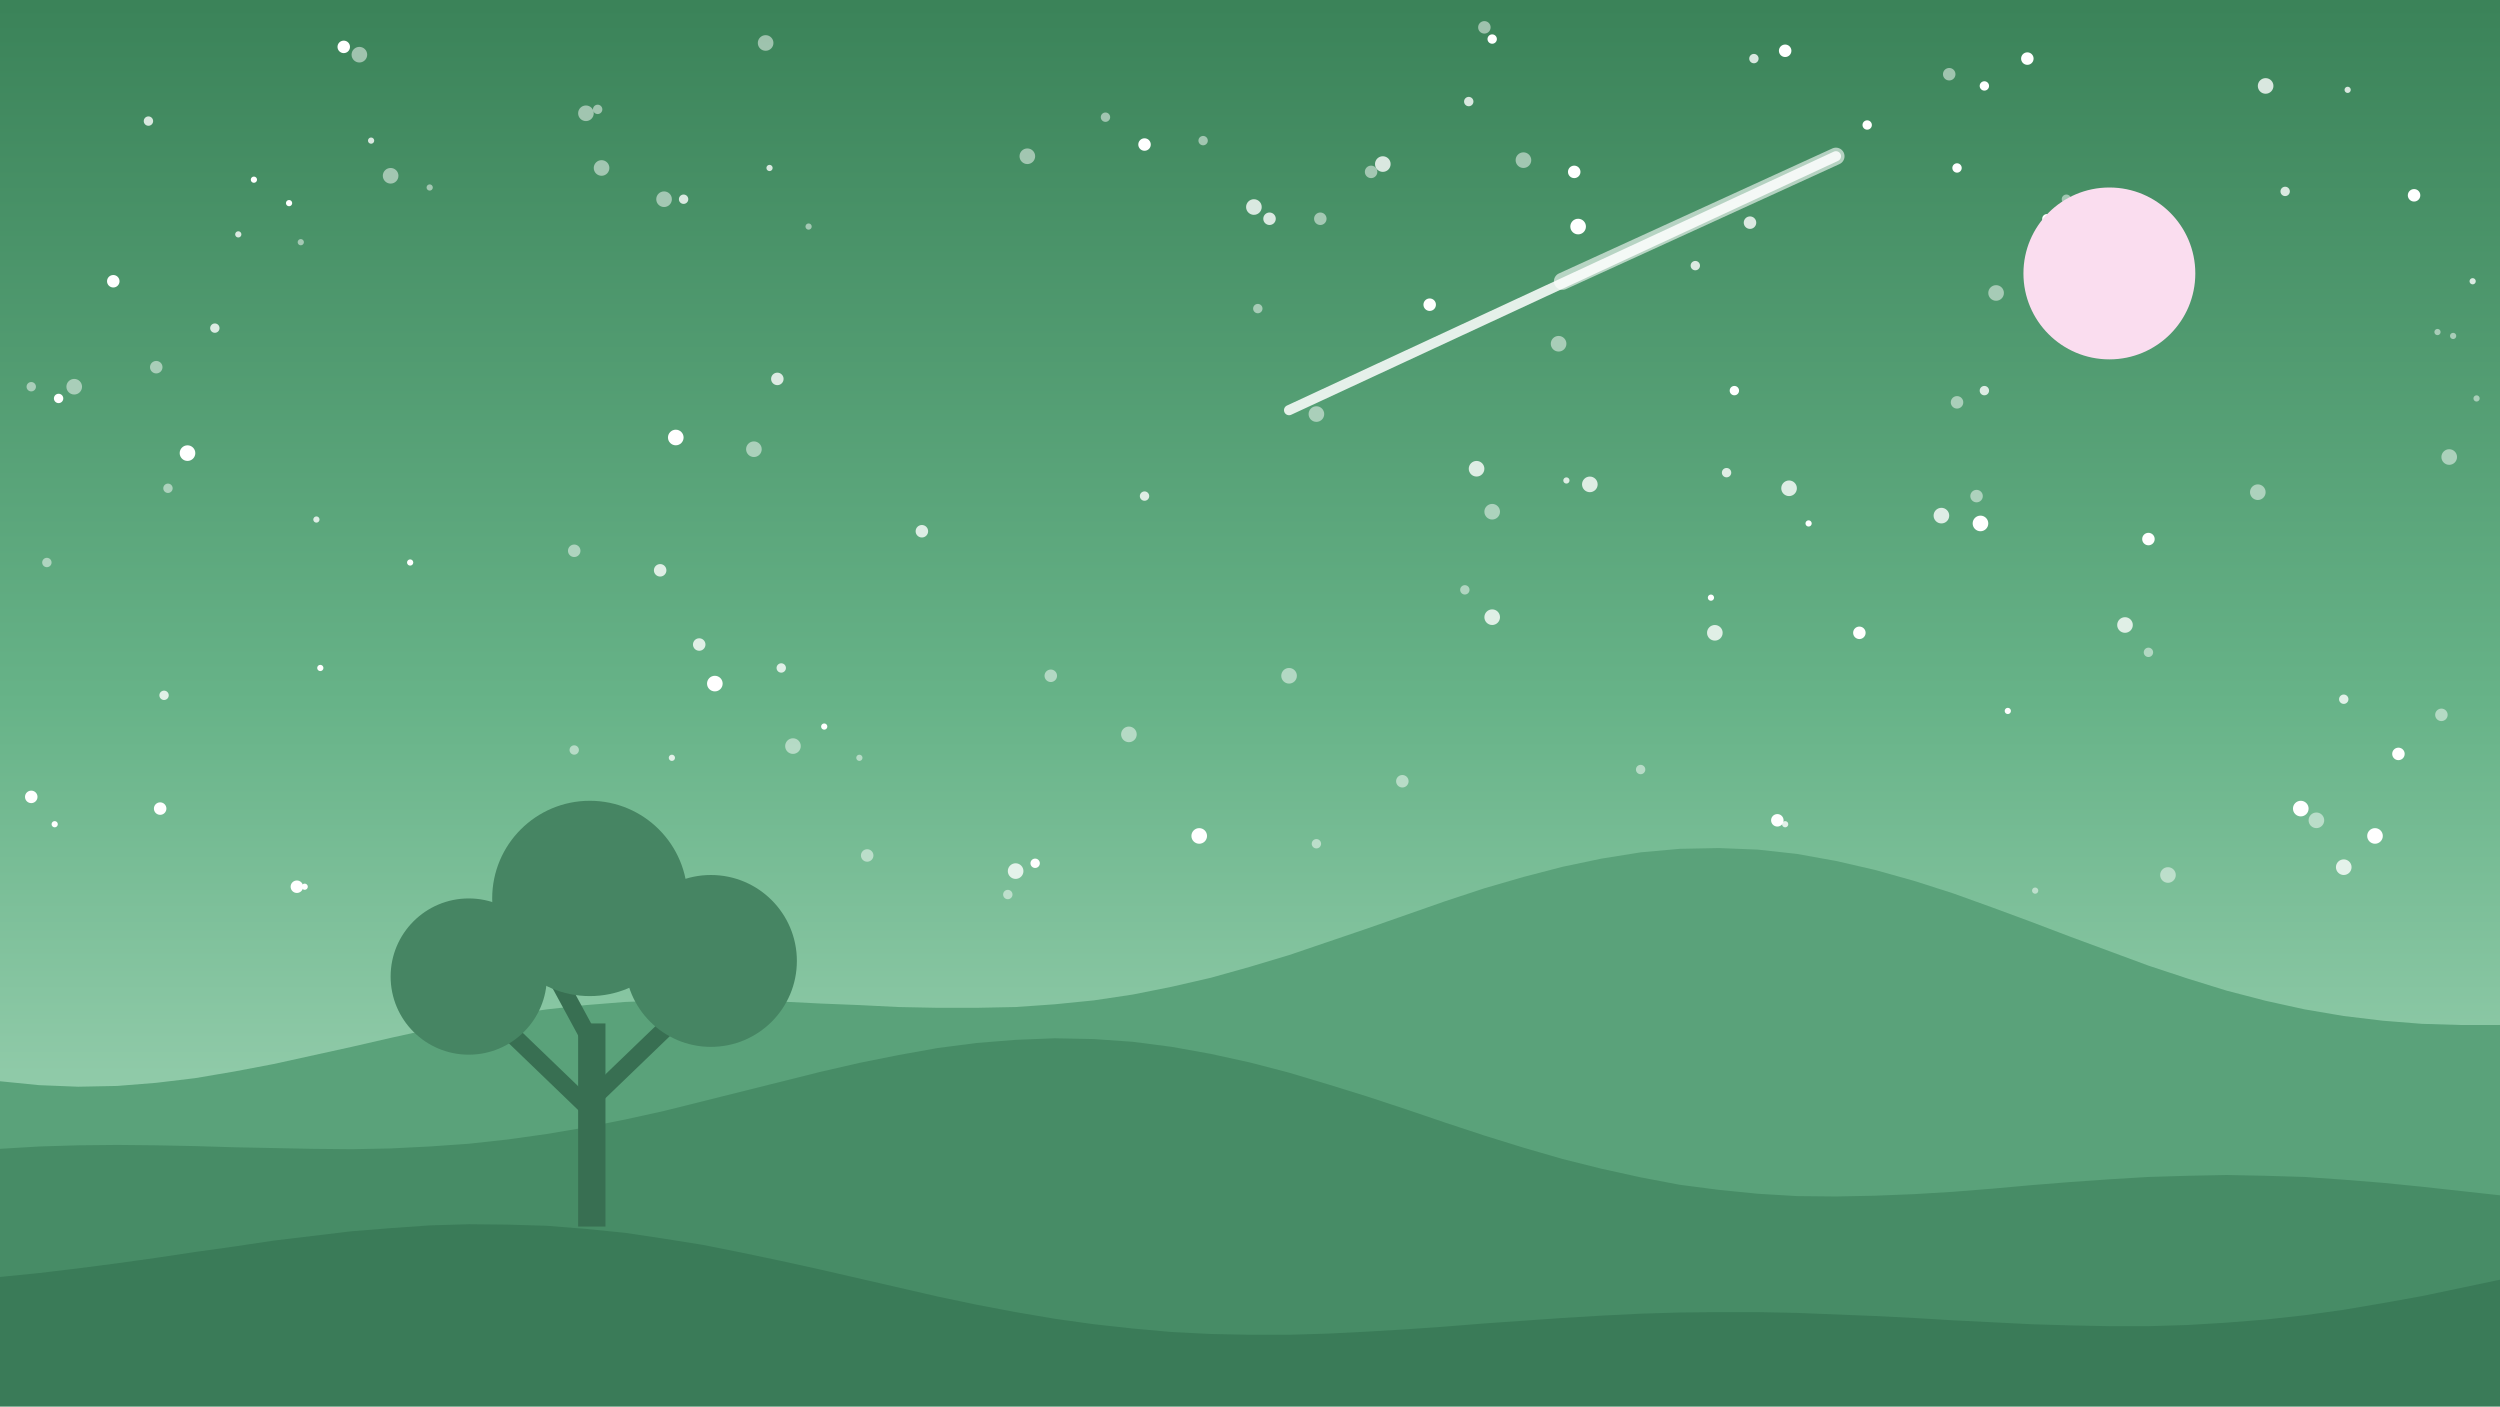
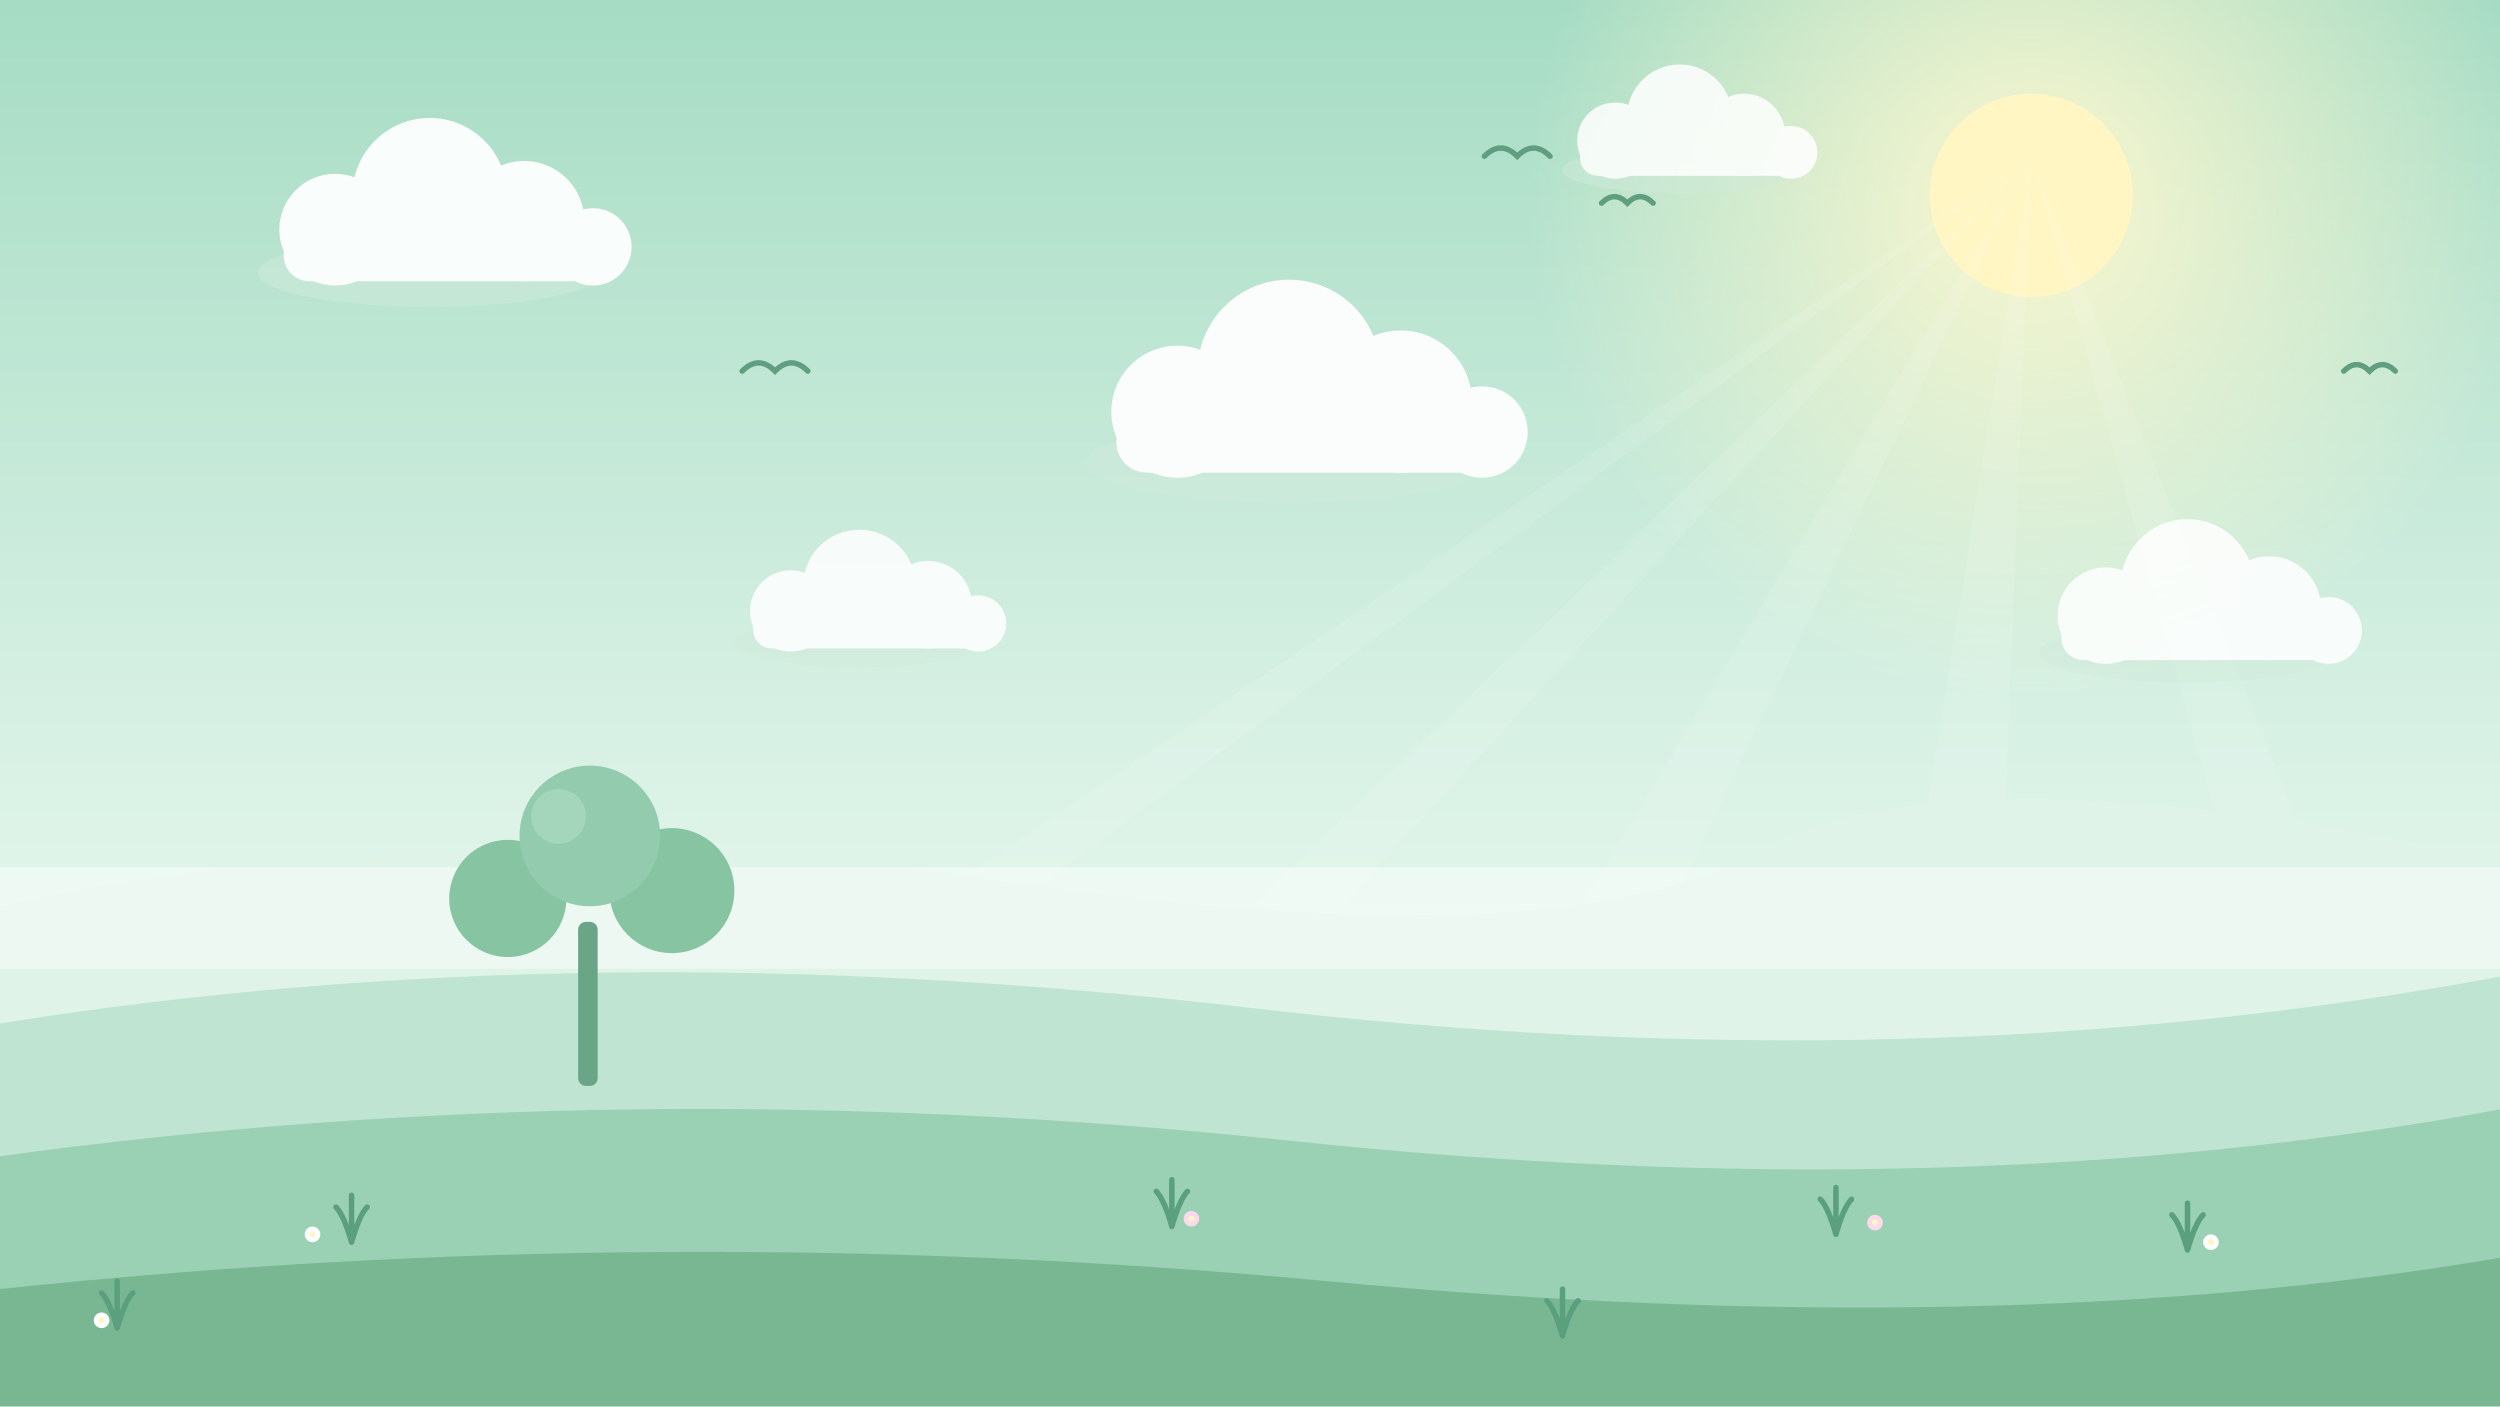
<svg xmlns="http://www.w3.org/2000/svg" viewBox="0 0 640 360" preserveAspectRatio="xMidYMax slice">
  <defs>
    <linearGradient id="s" x1="0" y1="0" x2="0" y2="1">
-       <stop offset="0" stop-color="#3b8359" />
-       <stop offset=".5" stop-color="#67b388" />
-       <stop offset="1" stop-color="#b2dec4" />
+       <stop offset="0" stop-color="#a6dcc4" />
+       <stop offset=".5" stop-color="#d6f0e3" />
+       <stop offset=".85" stop-color="#f1fbf6" />
+       <stop offset="1" stop-color="#fbfffd" />
    </linearGradient>
-     <radialGradient id="gl" cx=".5" cy=".5" r=".5">
-       <stop offset="0" stop-color="#f6c1e6" stop-opacity=".85" />
-       <stop offset="1" stop-color="#f6c1e6" stop-opacity="0" />
+     <radialGradient id="g">
+       <stop offset="0" stop-color="#fff8cf" stop-opacity=".95" />
+       <stop offset="1" stop-color="#fff8cf" stop-opacity="0" />
    </radialGradient>
  </defs>
  <rect width="640" height="360" fill="url(#s)" />
-   <circle cx="173" cy="112" r="2" fill="#fff" opacity="1" />
-   <circle cx="293" cy="127" r="1.2" fill="#fff" opacity="0.8" />
-   <circle cx="529" cy="51" r="1.2" fill="#fff" opacity="0.5" />
-   <circle cx="19" cy="99" r="2" fill="#fff" opacity="0.5" />
-   <circle cx="153" cy="208" r="1.2" fill="#fff" opacity="0.5" />
-   <circle cx="48" cy="116" r="2" fill="#fff" opacity="1" />
-   <circle cx="457" cy="13" r="1.6" fill="#fff" opacity="1" />
-   <circle cx="514" cy="182" r="0.8" fill="#fff" opacity="1" />
-   <circle cx="382" cy="10" r="1.2" fill="#fff" opacity="1" />
-   <circle cx="95" cy="36" r="0.8" fill="#fff" opacity="0.8" />
-   <circle cx="169" cy="146" r="1.6" fill="#fff" opacity="0.8" />
-   <circle cx="501" cy="43" r="1.2" fill="#fff" opacity="1" />
-   <circle cx="43" cy="125" r="1.2" fill="#fff" opacity="0.5" />
-   <circle cx="207" cy="58" r="0.8" fill="#fff" opacity="0.5" />
-   <circle cx="578" cy="126" r="2" fill="#fff" opacity="0.5" />
-   <circle cx="354" cy="42" r="2" fill="#fff" opacity="0.8" />
-   <circle cx="378" cy="120" r="2" fill="#fff" opacity="0.8" />
-   <circle cx="501" cy="103" r="1.6" fill="#fff" opacity="0.5" />
-   <circle cx="100" cy="45" r="2" fill="#fff" opacity="0.5" />
-   <circle cx="508" cy="22" r="1.2" fill="#fff" opacity="1" />
-   <circle cx="628" cy="86" r="0.8" fill="#fff" opacity="0.5" />
-   <circle cx="179" cy="165" r="1.6" fill="#fff" opacity="0.8" />
-   <circle cx="359" cy="200" r="1.6" fill="#fff" opacity="0.5" />
-   <circle cx="110" cy="48" r="0.8" fill="#fff" opacity="0.5" />
-   <circle cx="444" cy="100" r="1.2" fill="#fff" opacity="1" />
-   <circle cx="42" cy="178" r="1.2" fill="#fff" opacity="0.8" />
-   <circle cx="172" cy="194" r="0.8" fill="#fff" opacity="0.8" />
-   <circle cx="507" cy="134" r="2" fill="#fff" opacity="1" />
-   <circle cx="258" cy="229" r="1.2" fill="#fff" opacity="0.5" />
-   <circle cx="580" cy="22" r="2" fill="#fff" opacity="0.8" />
-   <circle cx="499" cy="19" r="1.6" fill="#fff" opacity="0.5" />
-   <circle cx="269" cy="173" r="1.6" fill="#fff" opacity="0.5" />
-   <circle cx="434" cy="68" r="1.2" fill="#fff" opacity="0.8" />
-   <circle cx="76" cy="227" r="1.6" fill="#fff" opacity="1" />
-   <circle cx="154" cy="43" r="2" fill="#fff" opacity="0.5" />
-   <circle cx="263" cy="40" r="2" fill="#fff" opacity="0.5" />
-   <circle cx="222" cy="219" r="1.6" fill="#fff" opacity="0.5" />
-   <circle cx="382" cy="158" r="2" fill="#fff" opacity="0.8" />
-   <circle cx="600" cy="222" r="2" fill="#fff" opacity="0.8" />
-   <circle cx="147" cy="141" r="1.6" fill="#fff" opacity="0.5" />
-   <circle cx="15" cy="102" r="1.2" fill="#fff" opacity="1" />
-   <circle cx="29" cy="72" r="1.6" fill="#fff" opacity="1" />
-   <circle cx="260" cy="223" r="2" fill="#fff" opacity="0.8" />
-   <circle cx="420" cy="197" r="1.2" fill="#fff" opacity="0.5" />
-   <circle cx="150" cy="29" r="2" fill="#fff" opacity="0.5" />
-   <circle cx="196" cy="11" r="2" fill="#fff" opacity="0.5" />
-   <circle cx="78" cy="227" r="0.8" fill="#fff" opacity="1" />
-   <circle cx="293" cy="37" r="1.6" fill="#fff" opacity="1" />
-   <circle cx="337" cy="106" r="2" fill="#fff" opacity="0.5" />
-   <circle cx="175" cy="51" r="1.2" fill="#fff" opacity="0.8" />
-   <circle cx="211" cy="186" r="0.8" fill="#fff" opacity="1" />
-   <circle cx="521" cy="228" r="0.8" fill="#fff" opacity="0.5" />
-   <circle cx="401" cy="123" r="0.8" fill="#fff" opacity="0.8" />
-   <circle cx="585" cy="49" r="1.2" fill="#fff" opacity="0.8" />
-   <circle cx="624" cy="85" r="0.8" fill="#fff" opacity="0.5" />
-   <circle cx="403" cy="44" r="1.6" fill="#fff" opacity="1" />
-   <circle cx="307" cy="214" r="2" fill="#fff" opacity="1" />
-   <circle cx="105" cy="144" r="0.8" fill="#fff" opacity="1" />
-   <circle cx="614" cy="193" r="1.6" fill="#fff" opacity="1" />
-   <circle cx="322" cy="79" r="1.2" fill="#fff" opacity="0.5" />
-   <circle cx="338" cy="56" r="1.6" fill="#fff" opacity="0.5" />
-   <circle cx="330" cy="173" r="2" fill="#fff" opacity="0.5" />
-   <circle cx="82" cy="171" r="0.8" fill="#fff" opacity="1" />
-   <circle cx="463" cy="134" r="0.8" fill="#fff" opacity="1" />
-   <circle cx="458" cy="125" r="2" fill="#fff" opacity="0.8" />
-   <circle cx="77" cy="62" r="0.8" fill="#fff" opacity="0.5" />
-   <circle cx="449" cy="15" r="1.2" fill="#fff" opacity="0.8" />
-   <circle cx="608" cy="214" r="2" fill="#fff" opacity="1" />
-   <circle cx="442" cy="121" r="1.2" fill="#fff" opacity="0.8" />
-   <circle cx="399" cy="88" r="2" fill="#fff" opacity="0.5" />
-   <circle cx="92" cy="14" r="2" fill="#fff" opacity="0.5" />
-   <circle cx="508" cy="100" r="1.2" fill="#fff" opacity="0.8" />
-   <circle cx="625" cy="183" r="1.6" fill="#fff" opacity="0.5" />
-   <circle cx="497" cy="132" r="2" fill="#fff" opacity="0.8" />
-   <circle cx="634" cy="102" r="0.8" fill="#fff" opacity="0.5" />
-   <circle cx="325" cy="56" r="1.6" fill="#fff" opacity="0.8" />
-   <circle cx="153" cy="28" r="1.2" fill="#fff" opacity="0.5" />
-   <circle cx="539" cy="82" r="2" fill="#fff" opacity="1" />
-   <circle cx="478" cy="32" r="1.2" fill="#fff" opacity="1" />
-   <circle cx="448" cy="57" r="1.6" fill="#fff" opacity="0.8" />
-   <circle cx="600" cy="179" r="1.2" fill="#fff" opacity="0.8" />
-   <circle cx="88" cy="12" r="1.6" fill="#fff" opacity="1" />
-   <circle cx="265" cy="221" r="1.2" fill="#fff" opacity="1" />
-   <circle cx="524" cy="56" r="1.2" fill="#fff" opacity="1" />
-   <circle cx="289" cy="188" r="2" fill="#fff" opacity="0.5" />
-   <circle cx="407" cy="124" r="2" fill="#fff" opacity="0.8" />
-   <circle cx="476" cy="162" r="1.6" fill="#fff" opacity="1" />
-   <circle cx="183" cy="175" r="2" fill="#fff" opacity="1" />
-   <circle cx="283" cy="30" r="1.2" fill="#fff" opacity="0.5" />
-   <circle cx="40" cy="94" r="1.6" fill="#fff" opacity="0.5" />
-   <circle cx="81" cy="133" r="0.8" fill="#fff" opacity="0.8" />
-   <circle cx="627" cy="117" r="2" fill="#fff" opacity="0.5" />
-   <circle cx="12" cy="144" r="1.2" fill="#fff" opacity="0.5" />
-   <circle cx="321" cy="53" r="2" fill="#fff" opacity="0.8" />
-   <circle cx="8" cy="99" r="1.2" fill="#fff" opacity="0.5" />
-   <circle cx="589" cy="207" r="2" fill="#fff" opacity="1" />
-   <circle cx="55" cy="84" r="1.2" fill="#fff" opacity="0.8" />
-   <circle cx="417" cy="230" r="1.2" fill="#fff" opacity="0.5" />
-   <circle cx="593" cy="210" r="2" fill="#fff" opacity="0.5" />
-   <circle cx="601" cy="23" r="0.8" fill="#fff" opacity="0.8" />
-   <circle cx="197" cy="43" r="0.8" fill="#fff" opacity="0.8" />
-   <circle cx="544" cy="160" r="2" fill="#fff" opacity="0.8" />
-   <circle cx="351" cy="44" r="1.6" fill="#fff" opacity="0.5" />
-   <circle cx="366" cy="78" r="1.6" fill="#fff" opacity="1" />
-   <circle cx="14" cy="211" r="0.8" fill="#fff" opacity="1" />
-   <circle cx="74" cy="52" r="0.8" fill="#fff" opacity="1" />
-   <circle cx="199" cy="97" r="1.6" fill="#fff" opacity="0.8" />
-   <circle cx="65" cy="46" r="0.8" fill="#fff" opacity="1" />
-   <circle cx="511" cy="75" r="2" fill="#fff" opacity="0.5" />
-   <circle cx="38" cy="31" r="1.2" fill="#fff" opacity="0.8" />
-   <circle cx="556" cy="69" r="2" fill="#fff" opacity="0.5" />
-   <circle cx="203" cy="191" r="2" fill="#fff" opacity="0.5" />
-   <circle cx="337" cy="216" r="1.2" fill="#fff" opacity="0.5" />
-   <circle cx="519" cy="15" r="1.6" fill="#fff" opacity="1" />
-   <circle cx="550" cy="167" r="1.2" fill="#fff" opacity="0.5" />
-   <circle cx="382" cy="131" r="2" fill="#fff" opacity="0.5" />
-   <circle cx="457" cy="211" r="0.8" fill="#fff" opacity="0.8" />
-   <circle cx="61" cy="60" r="0.8" fill="#fff" opacity="0.8" />
-   <circle cx="404" cy="58" r="2" fill="#fff" opacity="1" />
-   <circle cx="380" cy="7" r="1.6" fill="#fff" opacity="0.5" />
-   <circle cx="633" cy="72" r="0.8" fill="#fff" opacity="0.8" />
-   <circle cx="170" cy="51" r="2" fill="#fff" opacity="0.5" />
-   <circle cx="236" cy="136" r="1.6" fill="#fff" opacity="0.8" />
-   <circle cx="376" cy="26" r="1.2" fill="#fff" opacity="0.8" />
-   <circle cx="618" cy="50" r="1.6" fill="#fff" opacity="1" />
-   <circle cx="375" cy="151" r="1.2" fill="#fff" opacity="0.5" />
-   <circle cx="438" cy="153" r="0.8" fill="#fff" opacity="1" />
-   <circle cx="220" cy="194" r="0.8" fill="#fff" opacity="0.5" />
-   <circle cx="550" cy="138" r="1.6" fill="#fff" opacity="1" />
-   <circle cx="308" cy="36" r="1.2" fill="#fff" opacity="0.5" />
-   <circle cx="439" cy="162" r="2" fill="#fff" opacity="0.8" />
-   <circle cx="200" cy="171" r="1.2" fill="#fff" opacity="0.8" />
-   <circle cx="193" cy="115" r="2" fill="#fff" opacity="0.5" />
-   <circle cx="506" cy="127" r="1.6" fill="#fff" opacity="0.5" />
-   <circle cx="555" cy="224" r="2" fill="#fff" opacity="0.5" />
-   <circle cx="41" cy="207" r="1.6" fill="#fff" opacity="1" />
-   <circle cx="455" cy="210" r="1.6" fill="#fff" opacity="1" />
-   <circle cx="147" cy="192" r="1.2" fill="#fff" opacity="0.5" />
-   <circle cx="390" cy="41" r="2" fill="#fff" opacity="0.5" />
-   <circle cx="8" cy="204" r="1.6" fill="#fff" opacity="1" />
-   <path d="M470 40 L330 105" stroke="#fff" stroke-width="2.6" opacity=".85" stroke-linecap="round" />
-   <path d="M470 40 L400 72" stroke="#fff" stroke-width="4.4" opacity=".6" stroke-linecap="round" />
-   <circle cx="540" cy="70" r="22" fill="#faddef" />
-   <path d="M-10 360 L-10 275.1 L0 276.8 L10 277.8 L20 278.2 L30 278.0 L40 277.2 L50 276.0 L60 274.3 L70 272.4 L80 270.2 L90 268.0 L100 265.7 L110 263.5 L120 261.6 L130 259.8 L140 258.4 L150 257.3 L160 256.5 L170 256.1 L180 256.0 L190 256.1 L200 256.4 L210 256.9 L220 257.3 L230 257.8 L240 258.0 L250 258.0 L260 257.8 L270 257.1 L280 256.1 L290 254.6 L300 252.6 L310 250.3 L320 247.5 L330 244.5 L340 241.1 L350 237.7 L360 234.2 L370 230.7 L380 227.4 L390 224.5 L400 221.9 L410 219.8 L420 218.2 L430 217.3 L440 217.1 L450 217.5 L460 218.6 L470 220.4 L480 222.7 L490 225.5 L500 228.7 L510 232.3 L520 236.0 L530 239.8 L540 243.5 L550 247.2 L560 250.5 L570 253.6 L580 256.2 L590 258.4 L600 260.1 L610 261.3 L620 262.1 L630 262.4 L640 262.4 L650 262.1 L650 360Z" fill="#5aa27a" opacity="1" />
-   <path d="M-10 360 L-10 295.1 L0 294.1 L10 293.5 L20 293.2 L30 293.1 L40 293.2 L50 293.4 L60 293.7 L70 293.9 L80 294.1 L90 294.2 L100 294.0 L110 293.5 L120 292.8 L130 291.7 L140 290.3 L150 288.6 L160 286.6 L170 284.4 L180 281.9 L190 279.4 L200 276.9 L210 274.4 L220 272.1 L230 270.1 L240 268.3 L250 267.0 L260 266.2 L270 265.8 L280 266.0 L290 266.7 L300 268.0 L310 269.8 L320 272.0 L330 274.6 L340 277.6 L350 280.7 L360 284.0 L370 287.4 L380 290.7 L390 293.8 L400 296.7 L410 299.2 L420 301.4 L430 303.3 L440 304.6 L450 305.6 L460 306.2 L470 306.3 L480 306.1 L490 305.7 L500 305.1 L510 304.3 L520 303.4 L530 302.6 L540 301.9 L550 301.3 L560 301.0 L570 300.8 L580 301.0 L590 301.3 L600 302.0 L610 302.8 L620 303.8 L630 304.9 L640 306.0 L650 307.1 L650 360Z" fill="#478c66" opacity="1" />
-   <rect x="148" y="262" width="7" height="52" fill="#386f52" />
-   <path d="M151 284 L124 258 M153 280 L180 254 M151 266 L138 242" stroke="#386f52" stroke-width="4.4" fill="none" stroke-linecap="round" />
-   <circle cx="120" cy="250" r="20" fill="#468563" />
-   <circle cx="182" cy="246" r="22" fill="#468563" />
-   <circle cx="151" cy="230" r="25" fill="#468563" />
-   <path d="M-10 360 L-10 327.7 L0 326.9 L10 325.9 L20 324.7 L30 323.4 L40 322.0 L50 320.5 L60 319.1 L70 317.6 L80 316.4 L90 315.2 L100 314.4 L110 313.7 L120 313.4 L130 313.5 L140 313.8 L150 314.6 L160 315.6 L170 317.1 L180 318.7 L190 320.7 L200 322.8 L210 325.0 L220 327.3 L230 329.6 L240 331.9 L250 334.0 L260 335.9 L270 337.6 L280 339.0 L290 340.1 L300 341.0 L310 341.5 L320 341.7 L330 341.7 L340 341.4 L350 340.9 L360 340.3 L370 339.6 L380 338.8 L390 338.1 L400 337.4 L410 336.8 L420 336.3 L430 336.0 L440 335.9 L450 335.9 L460 336.1 L470 336.5 L480 336.9 L490 337.4 L500 338.0 L510 338.5 L520 339.0 L530 339.3 L540 339.5 L550 339.5 L560 339.2 L570 338.6 L580 337.8 L590 336.7 L600 335.3 L610 333.6 L620 331.8 L630 329.7 L640 327.6 L650 325.4 L650 360Z" fill="#3a7b58" opacity="1" />
+   <circle cx="520" cy="50" r="130" fill="url(#g)" />
+   <circle cx="520" cy="50" r="26" fill="#fff6c4" />
+   <path d="M520 40 L150 290 L180 290Z" fill="#fff" opacity=".10" />
+   <path d="M520 40 L260 290 L290 290Z" fill="#fff" opacity=".10" />
+   <path d="M520 40 L370 290 L400 290Z" fill="#fff" opacity=".10" />
+   <path d="M520 40 L480 290 L510 290Z" fill="#fff" opacity=".10" />
+   <path d="M520 40 L590 290 L620 290Z" fill="#fff" opacity=".10" />
+   <g transform="translate(110 50) scale(2.2)" opacity="0.92">
+     <ellipse cx="0" cy="9" rx="20" ry="4" fill="#cfeadb" opacity=".55" />
+     <g fill="#fff">
+       <circle cx="0" cy="0" r="9" />
+       <circle cx="11" cy="3" r="7" />
+       <circle cx="-11" cy="4" r="6.5" />
+       <circle cx="19" cy="6" r="4.5" />
+       <rect x="-17" y="4" width="38" height="6" rx="3" />
+     </g>
+   </g>
+   <g transform="translate(330 95) scale(2.6)" opacity="0.92">
+     <ellipse cx="0" cy="9" rx="20" ry="4" fill="#cfeadb" opacity=".55" />
+     <g fill="#fff">
+       <circle cx="0" cy="0" r="9" />
+       <circle cx="11" cy="3" r="7" />
+       <circle cx="-11" cy="4" r="6.5" />
+       <circle cx="19" cy="6" r="4.5" />
+       <rect x="-17" y="4" width="38" height="6" rx="3" />
+     </g>
+   </g>
+   <g transform="translate(560 150) scale(1.9)" opacity="0.85">
+     <ellipse cx="0" cy="9" rx="20" ry="4" fill="#cfeadb" opacity=".55" />
+     <g fill="#fff">
+       <circle cx="0" cy="0" r="9" />
+       <circle cx="11" cy="3" r="7" />
+       <circle cx="-11" cy="4" r="6.5" />
+       <circle cx="19" cy="6" r="4.5" />
+       <rect x="-17" y="4" width="38" height="6" rx="3" />
+     </g>
+   </g>
+   <g transform="translate(220 150) scale(1.6)" opacity="0.85">
+     <ellipse cx="0" cy="9" rx="20" ry="4" fill="#cfeadb" opacity=".55" />
+     <g fill="#fff">
+       <circle cx="0" cy="0" r="9" />
+       <circle cx="11" cy="3" r="7" />
+       <circle cx="-11" cy="4" r="6.5" />
+       <circle cx="19" cy="6" r="4.5" />
+       <rect x="-17" y="4" width="38" height="6" rx="3" />
+     </g>
+   </g>
+   <g transform="translate(430 30) scale(1.5)" opacity="0.85">
+     <ellipse cx="0" cy="9" rx="20" ry="4" fill="#cfeadb" opacity=".55" />
+     <g fill="#fff">
+       <circle cx="0" cy="0" r="9" />
+       <circle cx="11" cy="3" r="7" />
+       <circle cx="-11" cy="4" r="6.5" />
+       <circle cx="19" cy="6" r="4.5" />
+       <rect x="-17" y="4" width="38" height="6" rx="3" />
+     </g>
+   </g>
+   <path d="M380 40 q4.2 -4.2 8.4 0 q4.2 -4.2 8.4 0" fill="none" stroke="#5f9f80" stroke-width="1.4" stroke-linecap="round" />
+   <path d="M410 52 q3.3 -3.3 6.6 0 q3.3 -3.3 6.6 0" fill="none" stroke="#5f9f80" stroke-width="1.4" stroke-linecap="round" />
+   <path d="M190 95 q4.2 -4.2 8.4 0 q4.2 -4.2 8.4 0" fill="none" stroke="#5f9f80" stroke-width="1.4" stroke-linecap="round" />
+   <path d="M600 95 q3.3 -3.3 6.6 0 q3.3 -3.3 6.6 0" fill="none" stroke="#5f9f80" stroke-width="1.4" stroke-linecap="round" />
+   <path d="M0 360 V232 Q120 206 260 226 T450 218 T640 220 V360Z" fill="#dff3e8" />
+   <rect y="222" width="640" height="26" fill="#fff" opacity=".45" />
+   <path d="M0 360 V262 Q150 238 320 258 T640 250 V360Z" fill="#bfe4d1" />
+   <rect x="148" y="236" width="5" height="42" rx="2" fill="#6aa588" />
+   <circle cx="130" cy="230" r="15" fill="#86c4a2" />
+   <circle cx="172" cy="228" r="16" fill="#86c4a2" />
+   <circle cx="151" cy="214" r="18" fill="#92cbad" />
+   <circle cx="143" cy="209" r="7" fill="#a9d8bf" opacity=".8" />
+   <path d="M0 360 V296 Q160 274 330 292 T640 284 V360Z" fill="#9ad0b4" />
+   <path d="M0 360 V330 Q170 312 340 328 T640 322 V360Z" fill="#78b792" />
+   <path d="M90 318 q-2 -7 -4 -9 M90 318 q0 -9 0 -12 M90 318 q2 -7 4 -9" stroke="#5aa07f" stroke-width="1.4" fill="none" stroke-linecap="round" />
+   <path d="M300 314 q-2 -7 -4 -9 M300 314 q0 -9 0 -12 M300 314 q2 -7 4 -9" stroke="#5aa07f" stroke-width="1.4" fill="none" stroke-linecap="round" />
+   <path d="M470 316 q-2 -7 -4 -9 M470 316 q0 -9 0 -12 M470 316 q2 -7 4 -9" stroke="#5aa07f" stroke-width="1.4" fill="none" stroke-linecap="round" />
+   <path d="M560 320 q-2 -7 -4 -9 M560 320 q0 -9 0 -12 M560 320 q2 -7 4 -9" stroke="#5aa07f" stroke-width="1.4" fill="none" stroke-linecap="round" />
+   <path d="M30 340 q-2 -7 -4 -9 M30 340 q0 -9 0 -12 M30 340 q2 -7 4 -9" stroke="#5aa07f" stroke-width="1.4" fill="none" stroke-linecap="round" />
+   <path d="M400 342 q-2 -7 -4 -9 M400 342 q0 -9 0 -12 M400 342 q2 -7 4 -9" stroke="#5aa07f" stroke-width="1.4" fill="none" stroke-linecap="round" />
+   <circle cx="80" cy="316" r="2" fill="#fff" />
+   <circle cx="80" cy="316" r=".8" fill="#fff6c8" />
+   <circle cx="480" cy="313" r="2" fill="#fdd9ea" />
+   <circle cx="480" cy="313" r=".8" fill="#fff6c8" />
+   <circle cx="566" cy="318" r="2" fill="#fff" />
+   <circle cx="566" cy="318" r=".8" fill="#fff6c8" />
+   <circle cx="305" cy="312" r="2" fill="#fdd9ea" />
+   <circle cx="305" cy="312" r=".8" fill="#fff6c8" />
+   <circle cx="26" cy="338" r="2" fill="#fff" />
+   <circle cx="26" cy="338" r=".8" fill="#fff6c8" />
</svg>
